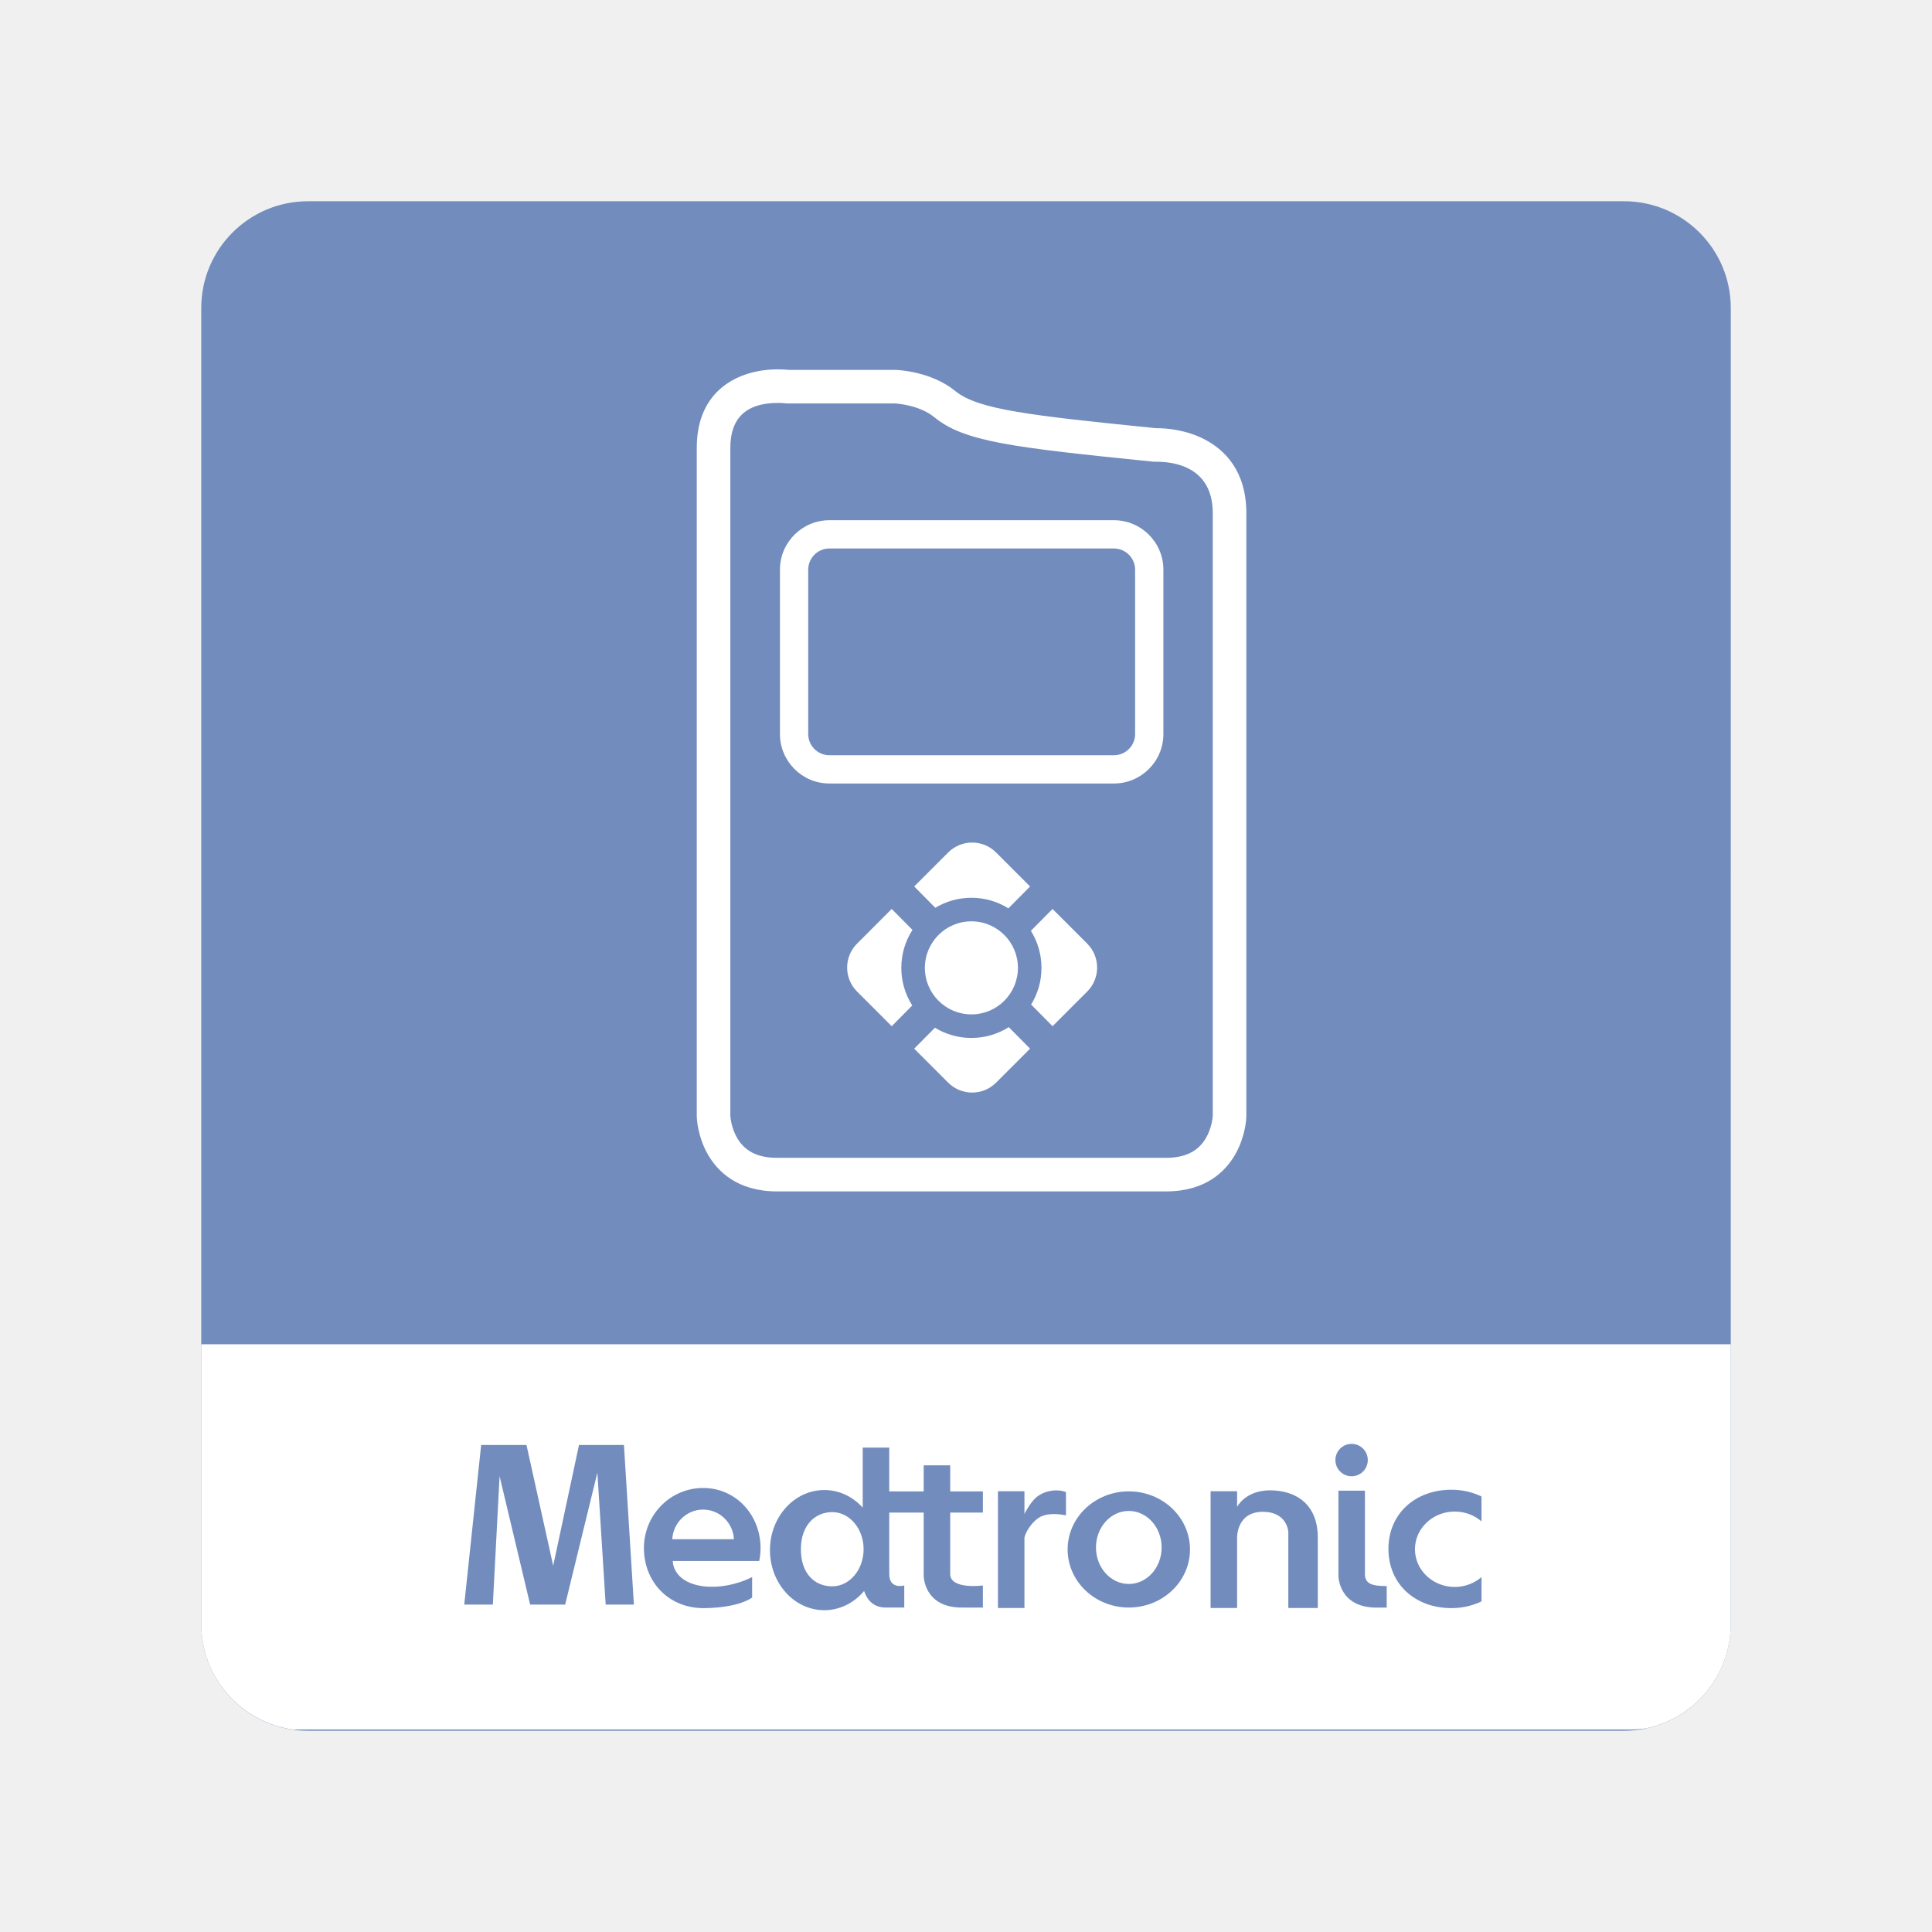
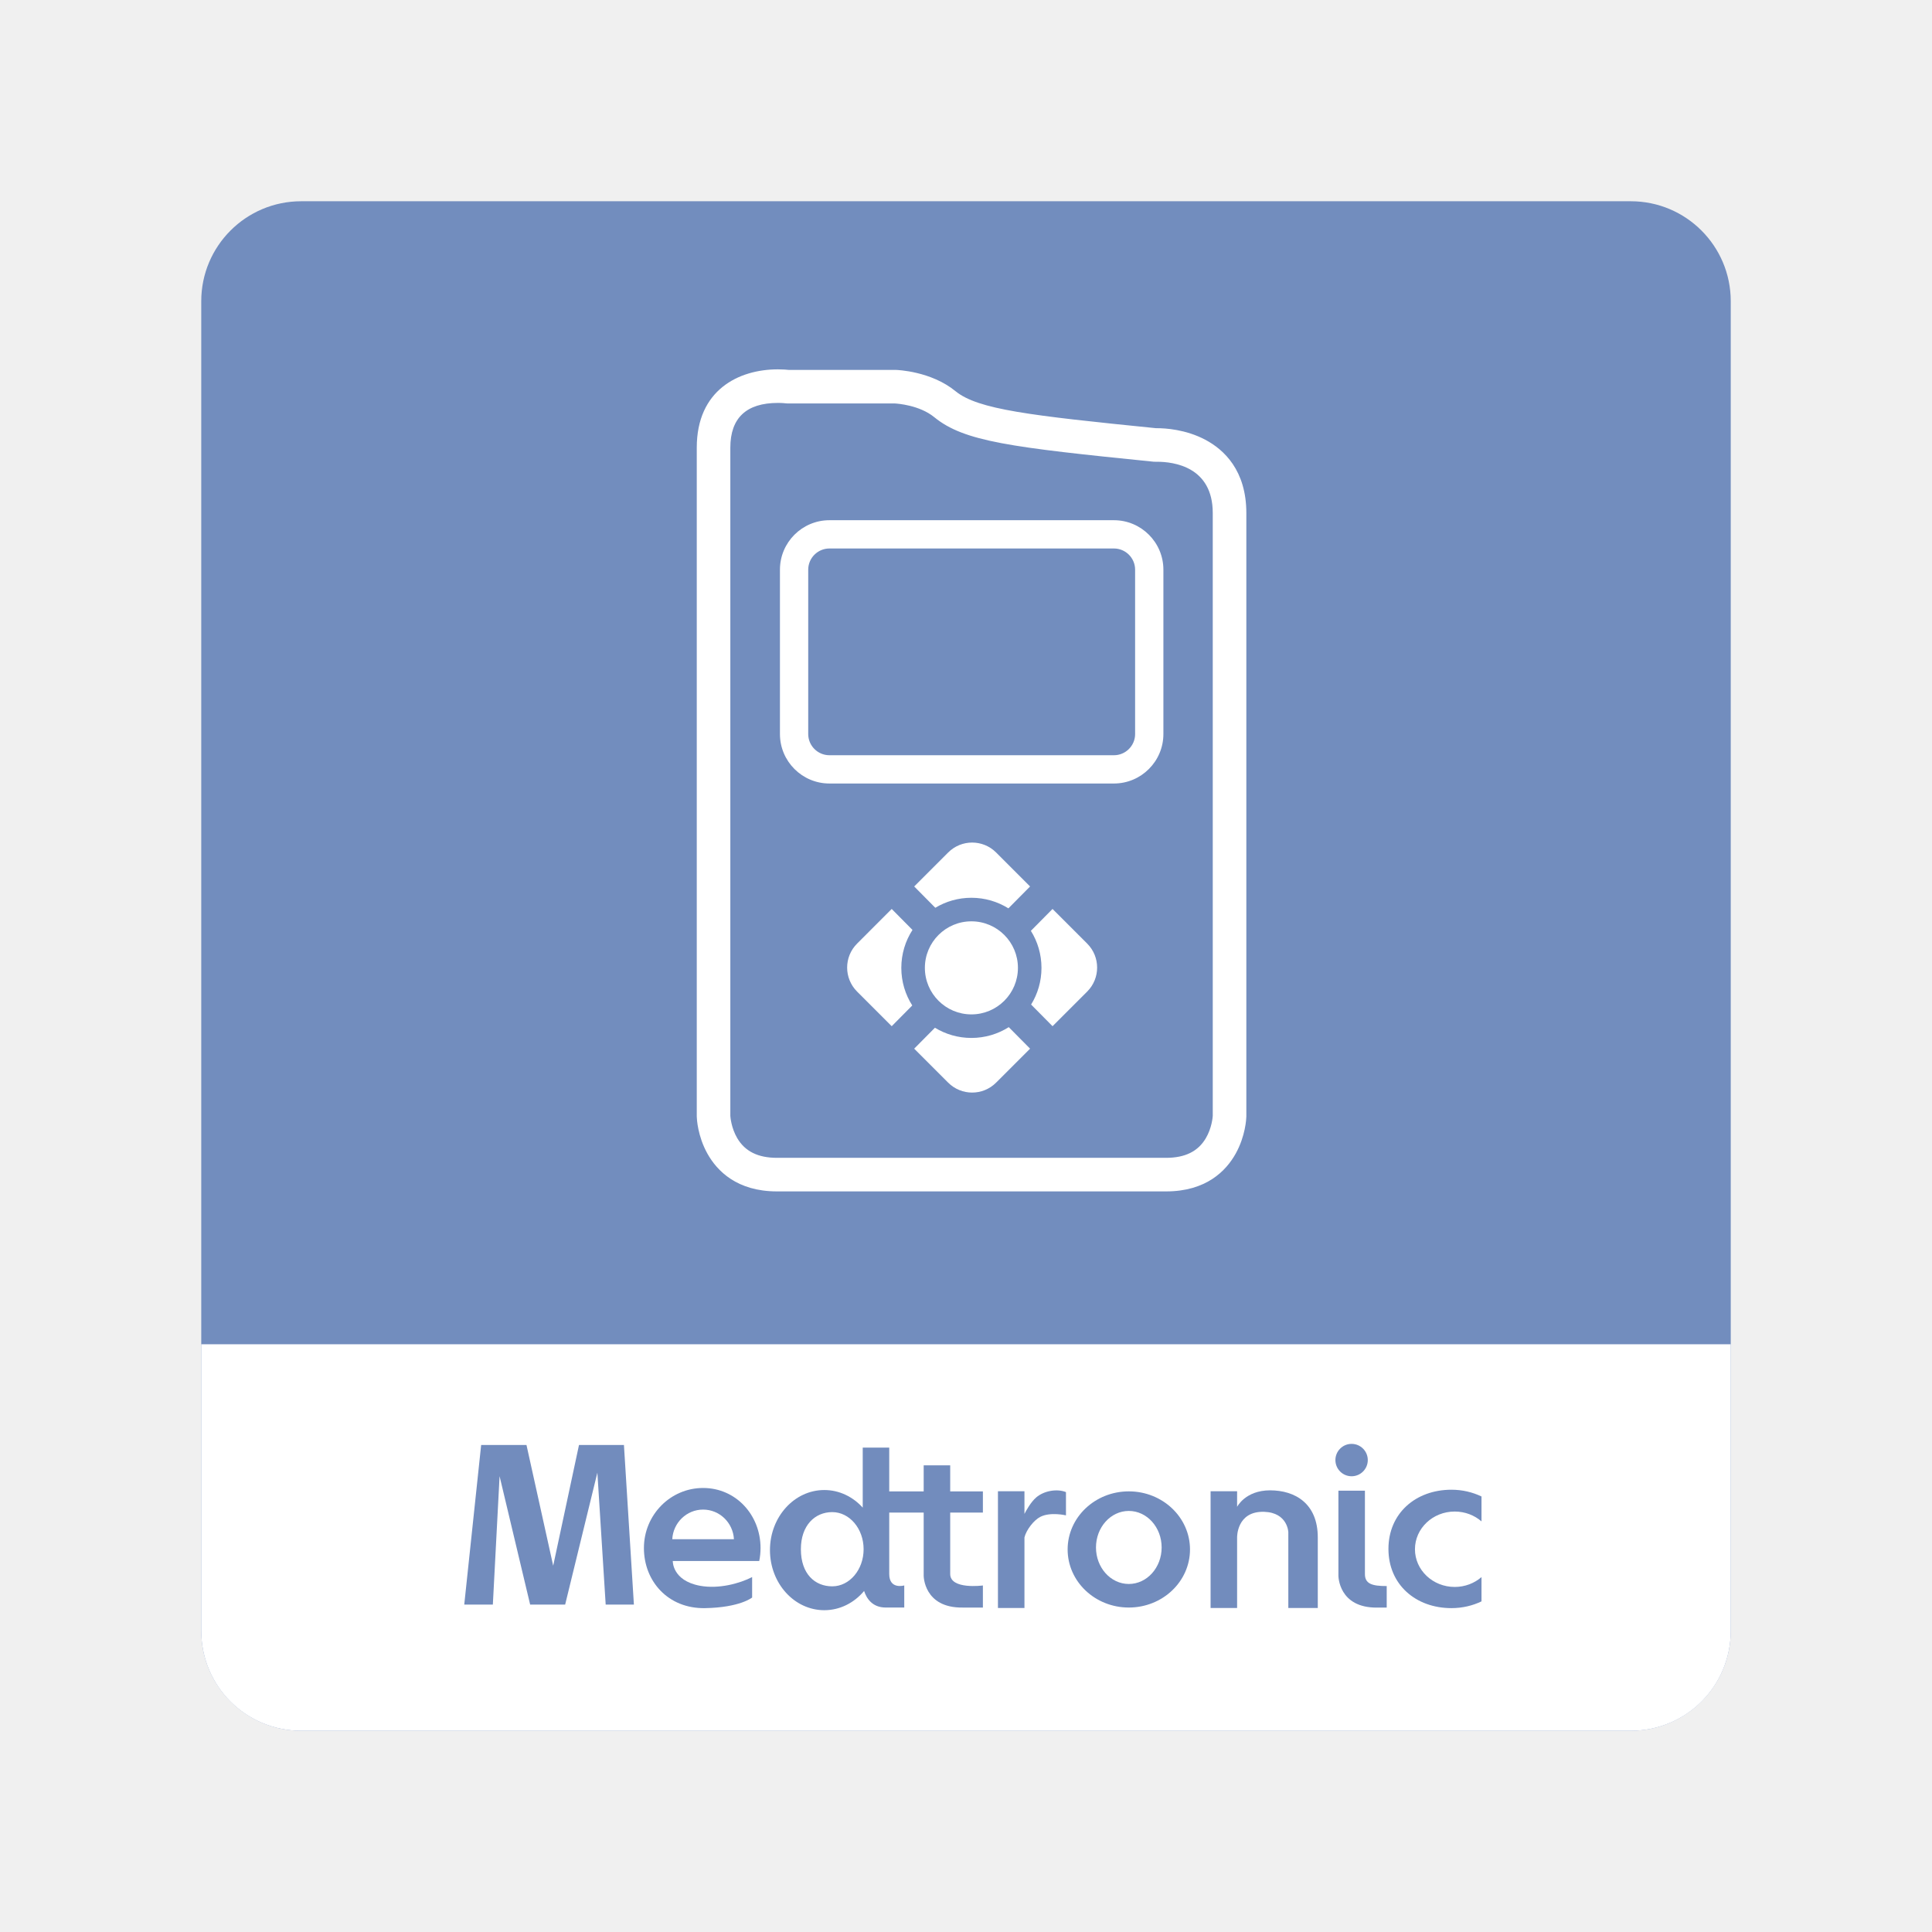
<svg xmlns="http://www.w3.org/2000/svg" width="192" height="192" version="1.1" viewBox="0 0 192 192">
  <g transform="translate(0,-1)">
-     <path d="m172 162.39c0 5.859-4.751 10.61-10.61 10.61h-130.78c-5.859 0-10.61-4.751-10.61-10.61v-130.78c0-5.859 4.751-10.61 10.61-10.61h130.78c5.861 0 10.612 4.751 10.612 10.61z" fill="#728cbd" />
-     <path d="m172 134.59h-152v27.797c0 5.333 3.939 9.734 9.063 10.485h133.02c0.538 0 1.064-0.052 1.581-0.125 4.767-1.041 8.336-5.282 8.336-10.36z" fill="#fff" />
+     <rect x="20" y="21" width="152" height="152" rx="9.935" fill="#728dbe" />
+     <path transform="translate(0,1)" d="m172 133.59h-152v28.475c0 5.504 4.432 9.936 9.935 9.936h132.13c5.504 0 9.936-4.432 9.936-9.936z" fill="#fff" />
    <g fill="#fff">
      <path d="m119.78 44.701c-1.957-1.037-4.006-1.148-4.797-1.148h-0.105c-12.514-1.262-17.688-1.852-19.921-3.678-2.432-1.99-5.784-2.11-5.926-2.113-0.016 0-0.032-1e-3 -0.049-1e-3h-10.594c-0.194-0.021-0.58-0.055-1.08-0.055-3.898 0-8.064 2.043-8.064 7.781v66.45c0 0.016 0 0.03 1e-3 0.047 5e-3 0.189 0.079 1.908 1.058 3.664 0.955 1.712 2.93 3.752 6.914 3.752h38.669c3.985 0 5.959-2.04 6.914-3.752 0.979-1.756 1.054-3.475 1.059-3.664 0-0.017 1e-3 -0.031 1e-3 -0.047v-59.953c-1e-3 -4.234-2.218-6.297-4.08-7.283zm0.743 67.197c-0.01 0.148-0.098 1.21-0.687 2.212-0.773 1.315-2.065 1.954-3.951 1.954h-38.668c-1.885 0-3.177-0.64-3.95-1.954-0.596-1.015-0.679-2.091-0.687-2.207v-66.416c0-2.95 1.59-4.445 4.728-4.445 0.449 0 0.744 0.038 0.744 0.038 0.078 0.011 0.157 0.017 0.236 0.017h10.662c0.205 0.011 2.421 0.156 3.894 1.36 2.964 2.426 7.599 2.995 21.803 4.427 0.077 8e-3 0.161 0.01 0.239 6e-3 0.012 0 0.045-1e-3 0.097-1e-3 1.666 0 5.539 0.497 5.539 5.095z" />
      <path d="m110.7 52.698h-28.273c-2.711 0-4.917 2.205-4.917 4.917v16.332c0 2.711 2.206 4.917 4.917 4.917h28.273c2.712 0 4.917-2.206 4.917-4.917v-16.332c0-2.712-2.205-4.917-4.917-4.917zm2.107 21.249c0 1.162-0.945 2.107-2.106 2.107h-28.274c-1.162 0-2.107-0.945-2.107-2.107v-16.332c0-1.162 0.945-2.107 2.107-2.107h28.273c1.161 0 2.106 0.945 2.106 2.107v16.332z" />
      <circle cx="96.537" cy="97.185" r="4.624" />
      <path d="m88.617 91.331-3.442 3.444c-1.316 1.316-1.316 3.448 0 4.765l3.442 3.443 2.042-2.061c-0.688-1.08-1.087-2.361-1.087-3.735 0-1.391 0.408-2.685 1.11-3.771z" />
      <path d="m96.537 104.15c-1.327 0-2.568-0.371-3.624-1.015l-2.062 2.08 3.376 3.376c1.317 1.317 3.45 1.317 4.765 0l3.376-3.376-2.118-2.138c-1.075 0.679-2.348 1.073-3.713 1.073z" />
      <path d="m94.228 85.72-3.376 3.376 2.098 2.118c1.048-0.631 2.275-0.994 3.587-0.994 1.351 0 2.61 0.386 3.678 1.05l2.153-2.174-3.375-3.376c-1.315-1.317-3.449-1.317-4.765 0z" />
      <path d="m104.6 91.331-2.152 2.174c0.666 1.068 1.053 2.329 1.053 3.682 0 1.336-0.376 2.584-1.031 3.644l2.131 2.152 3.444-3.443c1.315-1.316 1.315-3.449 0-4.765z" />
    </g>
    <g fill="#728cbd">
-       <polygon points="46.137 160.46 48.979 160.46 49.648 147.7 52.685 160.46 56.165 160.46 59.366 147.35 60.192 160.46 62.996 160.46 62.006 144.6 57.54 144.6 54.976 156.6 52.321 144.6 47.817 144.6" />
+       <polygon points="57.54 144.6 54.976 156.6 52.321 144.6 47.817 144.6 46.137 160.46 48.979 160.46 49.648 147.7 52.685 160.46 56.165 160.46 59.366 147.35 60.192 160.46 62.996 160.46 62.006 144.6" />
      <path d="m74.746 159.76v-2.032c-1.214 0.627-3.321 1.213-5.194 0.861-2.761-0.518-2.692-2.459-2.692-2.459h8.592c0.084-0.414 0.13-0.845 0.13-1.287 0-3.297-2.458-5.97-5.707-5.97-3.25 0-5.883 2.673-5.883 5.97 0 3.298 2.399 6.03 6.059 5.972 3.489-0.058 4.695-1.055 4.695-1.055zm-4.872-8.739c1.638 0 2.974 1.303 3.064 2.942h-6.129c0.09-1.639 1.426-2.942 3.065-2.942z" />
      <path d="m97.679 151.32v-2.108h-3.249v-2.591h-2.635v2.591h-3.775v2.108h3.775v6.277s0 3.205 3.864 3.16h2.02v-2.195s-3.249 0.44-3.249-1.141v-6.103z" />
      <path d="m102.98 149.81c-0.536 0.456-1.01 1.323-1.171 1.639v-2.251h-2.634v11.603h2.637c-1e-3 -0.016-3e-3 -0.029-3e-3 -0.045v-6.966c0.187-0.771 0.944-1.727 1.581-2.049 1.008-0.513 2.545-0.146 2.545-0.146v-2.312c-0.877-0.352-2.165-0.147-2.955 0.527z" />
      <path d="m130.96 153.79v6.966c0 0.017 2e-3 0.03 3e-3 0.045h-2.931v-7.537s-0.058-1.944-2.399-2.021c-2.751-0.088-2.691 2.547-2.691 2.547v6.966c0 0.017 1e-3 0.03 1e-3 0.045h-2.636v-11.602h2.635v1.548s0.819-1.639 3.277-1.639c2.459 0 4.741 1.286 4.741 4.682z" />
      <path d="m112.18 149.21c-3.358 0-6.08 2.586-6.08 5.772 0 3.188 2.722 5.773 6.08 5.773 3.359 0 6.081-2.586 6.081-5.773 0-3.186-2.722-5.772-6.081-5.772zm0 9.204c-1.802 0-3.263-1.624-3.263-3.628 0-2.006 1.461-3.631 3.263-3.631 1.803 0 3.263 1.625 3.263 3.631-1e-3 2.004-1.461 3.628-3.263 3.628z" />
      <path d="m137.81 158.62c-1.465 5e-3 -2.166-0.227-2.166-1.194v-8.284h-2.634v8.459s0 3.205 3.863 3.16h0.937z" />
      <path d="m88.371 157.42v-12.558h-2.634v5.965c-0.977-1.081-2.328-1.75-3.819-1.75-2.983 0-5.4 2.674-5.4 5.971 0 3.298 2.417 5.972 5.4 5.972 1.563 0 2.971-0.736 3.957-1.911 0.219 0.676 0.771 1.646 2.146 1.646h1.843v-2.196c-1e-3 1e-3 -1.493 0.441-1.493-1.139zm-5.663 1.228c-1.722 0-3.117-1.229-3.117-3.688 0-2.371 1.395-3.688 3.117-3.688s3.117 1.651 3.117 3.688-1.396 3.688-3.117 3.688z" />
      <circle cx="134.32" cy="146.1" r="1.609" />
      <path d="m147.23 157.73c-0.702 0.608-1.637 0.979-2.662 0.979-2.183 0-3.951-1.678-3.951-3.747 0-2.07 1.769-3.747 3.951-3.747 1.025 0 1.96 0.37 2.662 0.979v-2.476c-0.893-0.428-1.907-0.671-2.984-0.671-3.556 0-6.264 2.342-6.264 5.884 0 3.541 2.708 5.883 6.264 5.883 1.077 0 2.094-0.243 2.984-0.671z" />
    </g>
  </g>
</svg>
